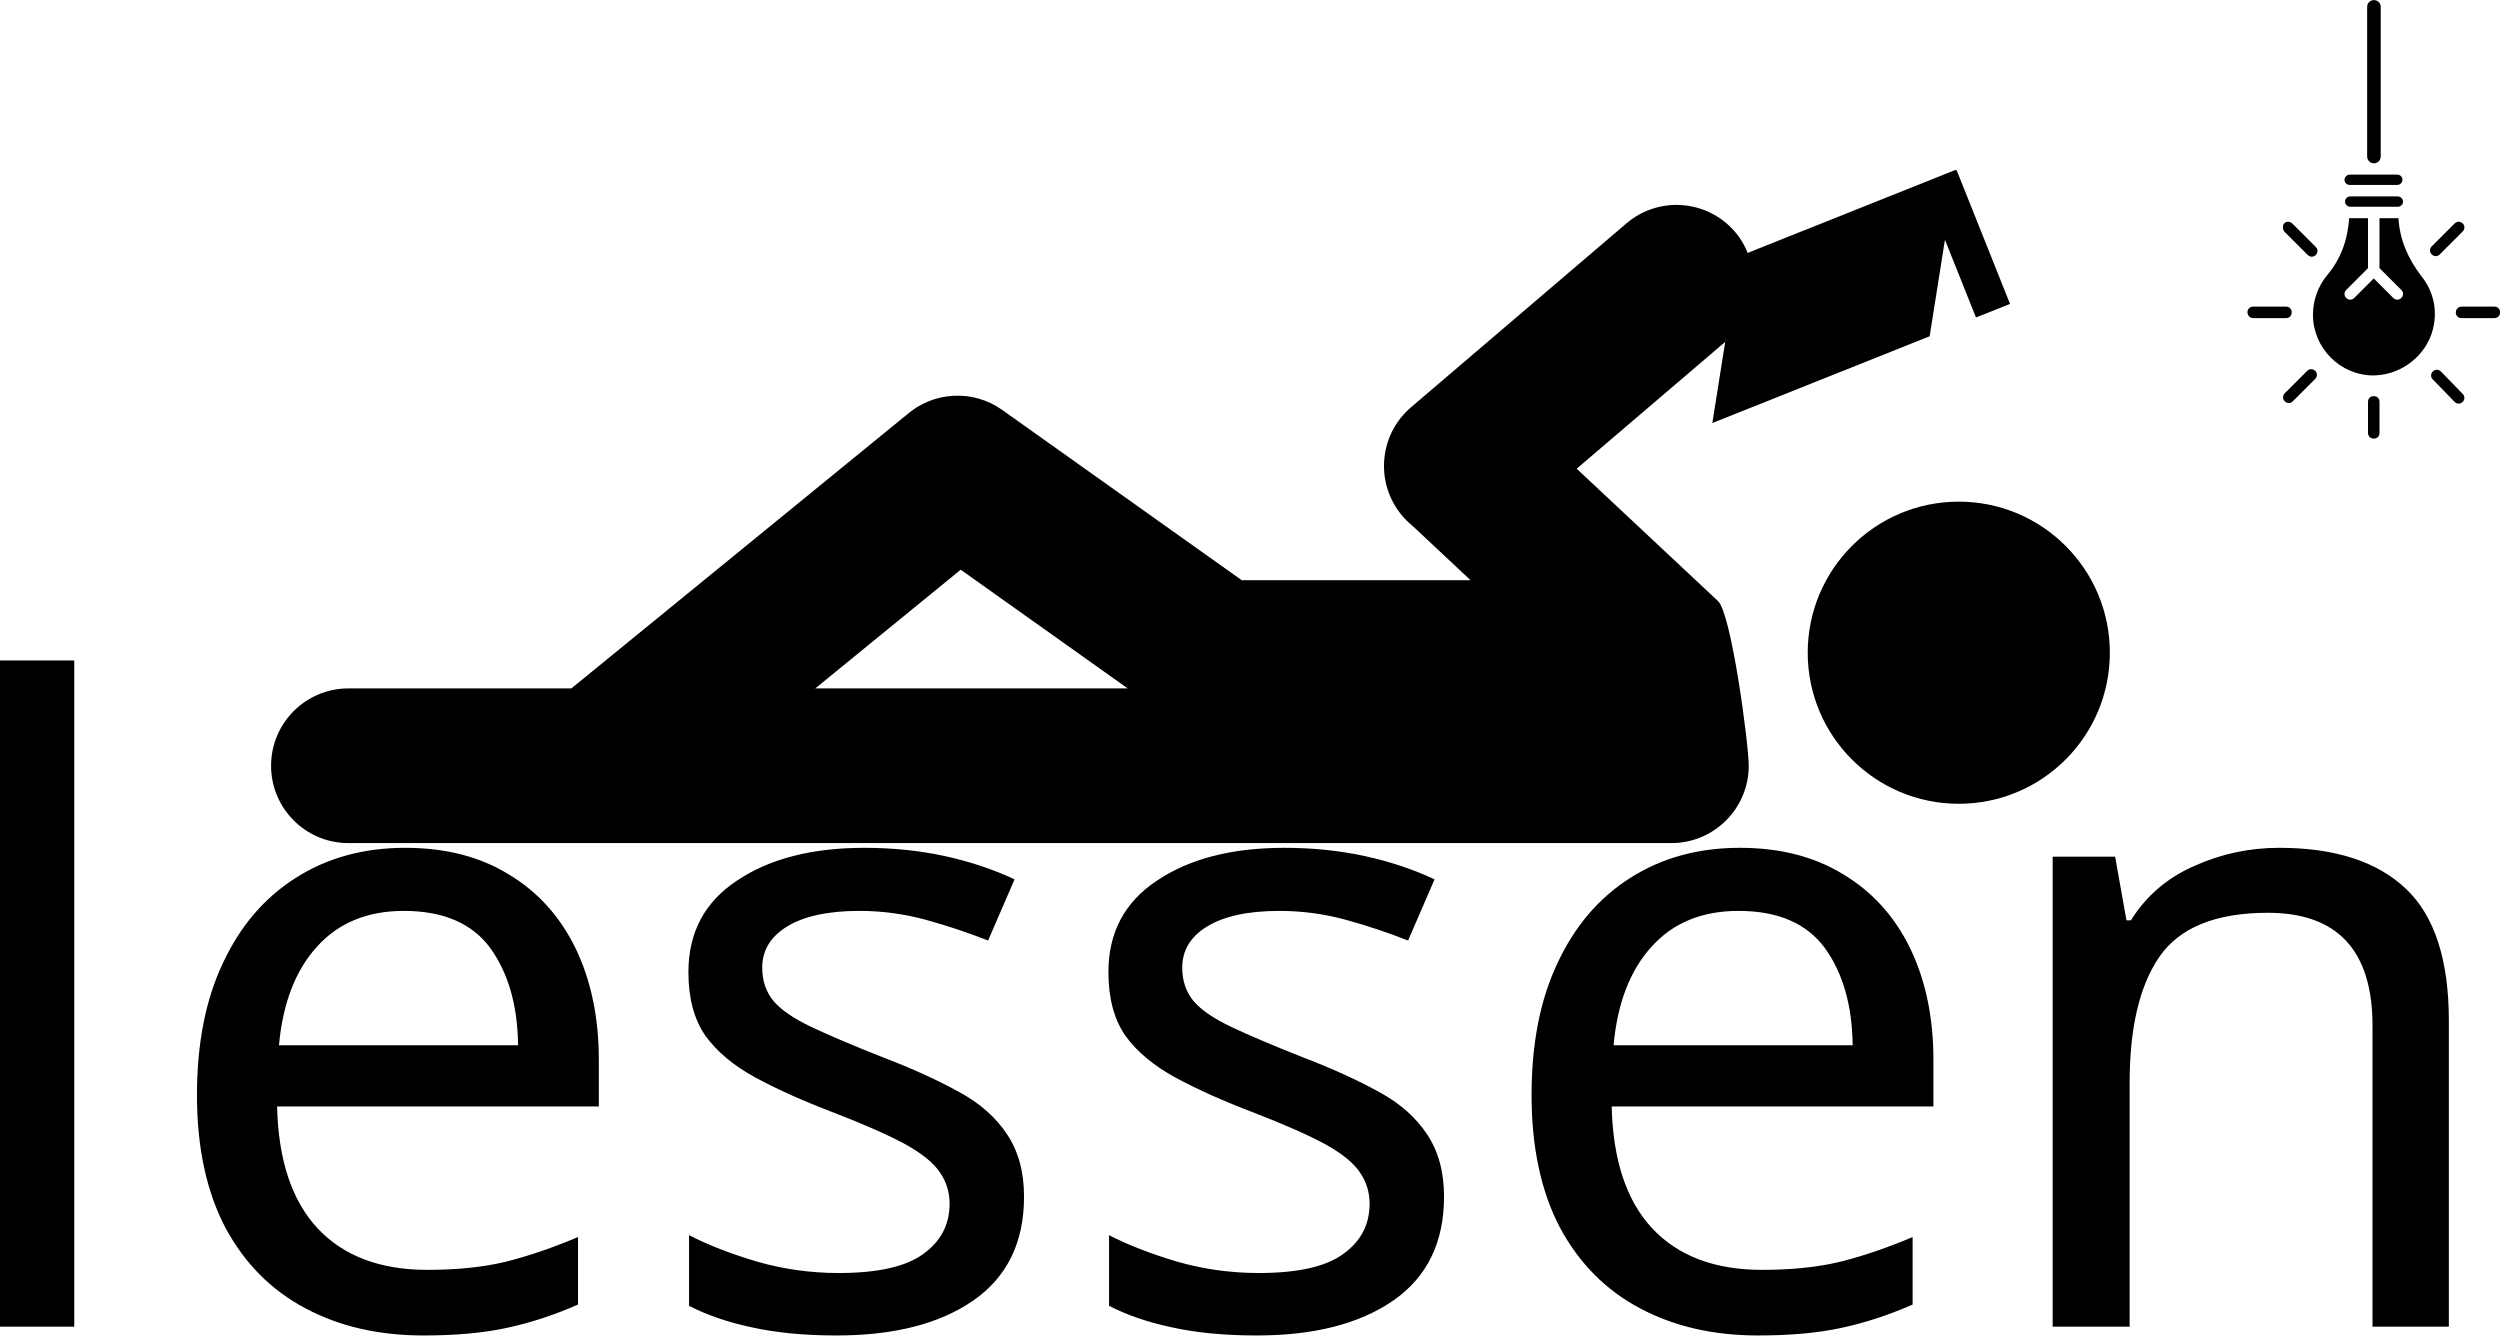
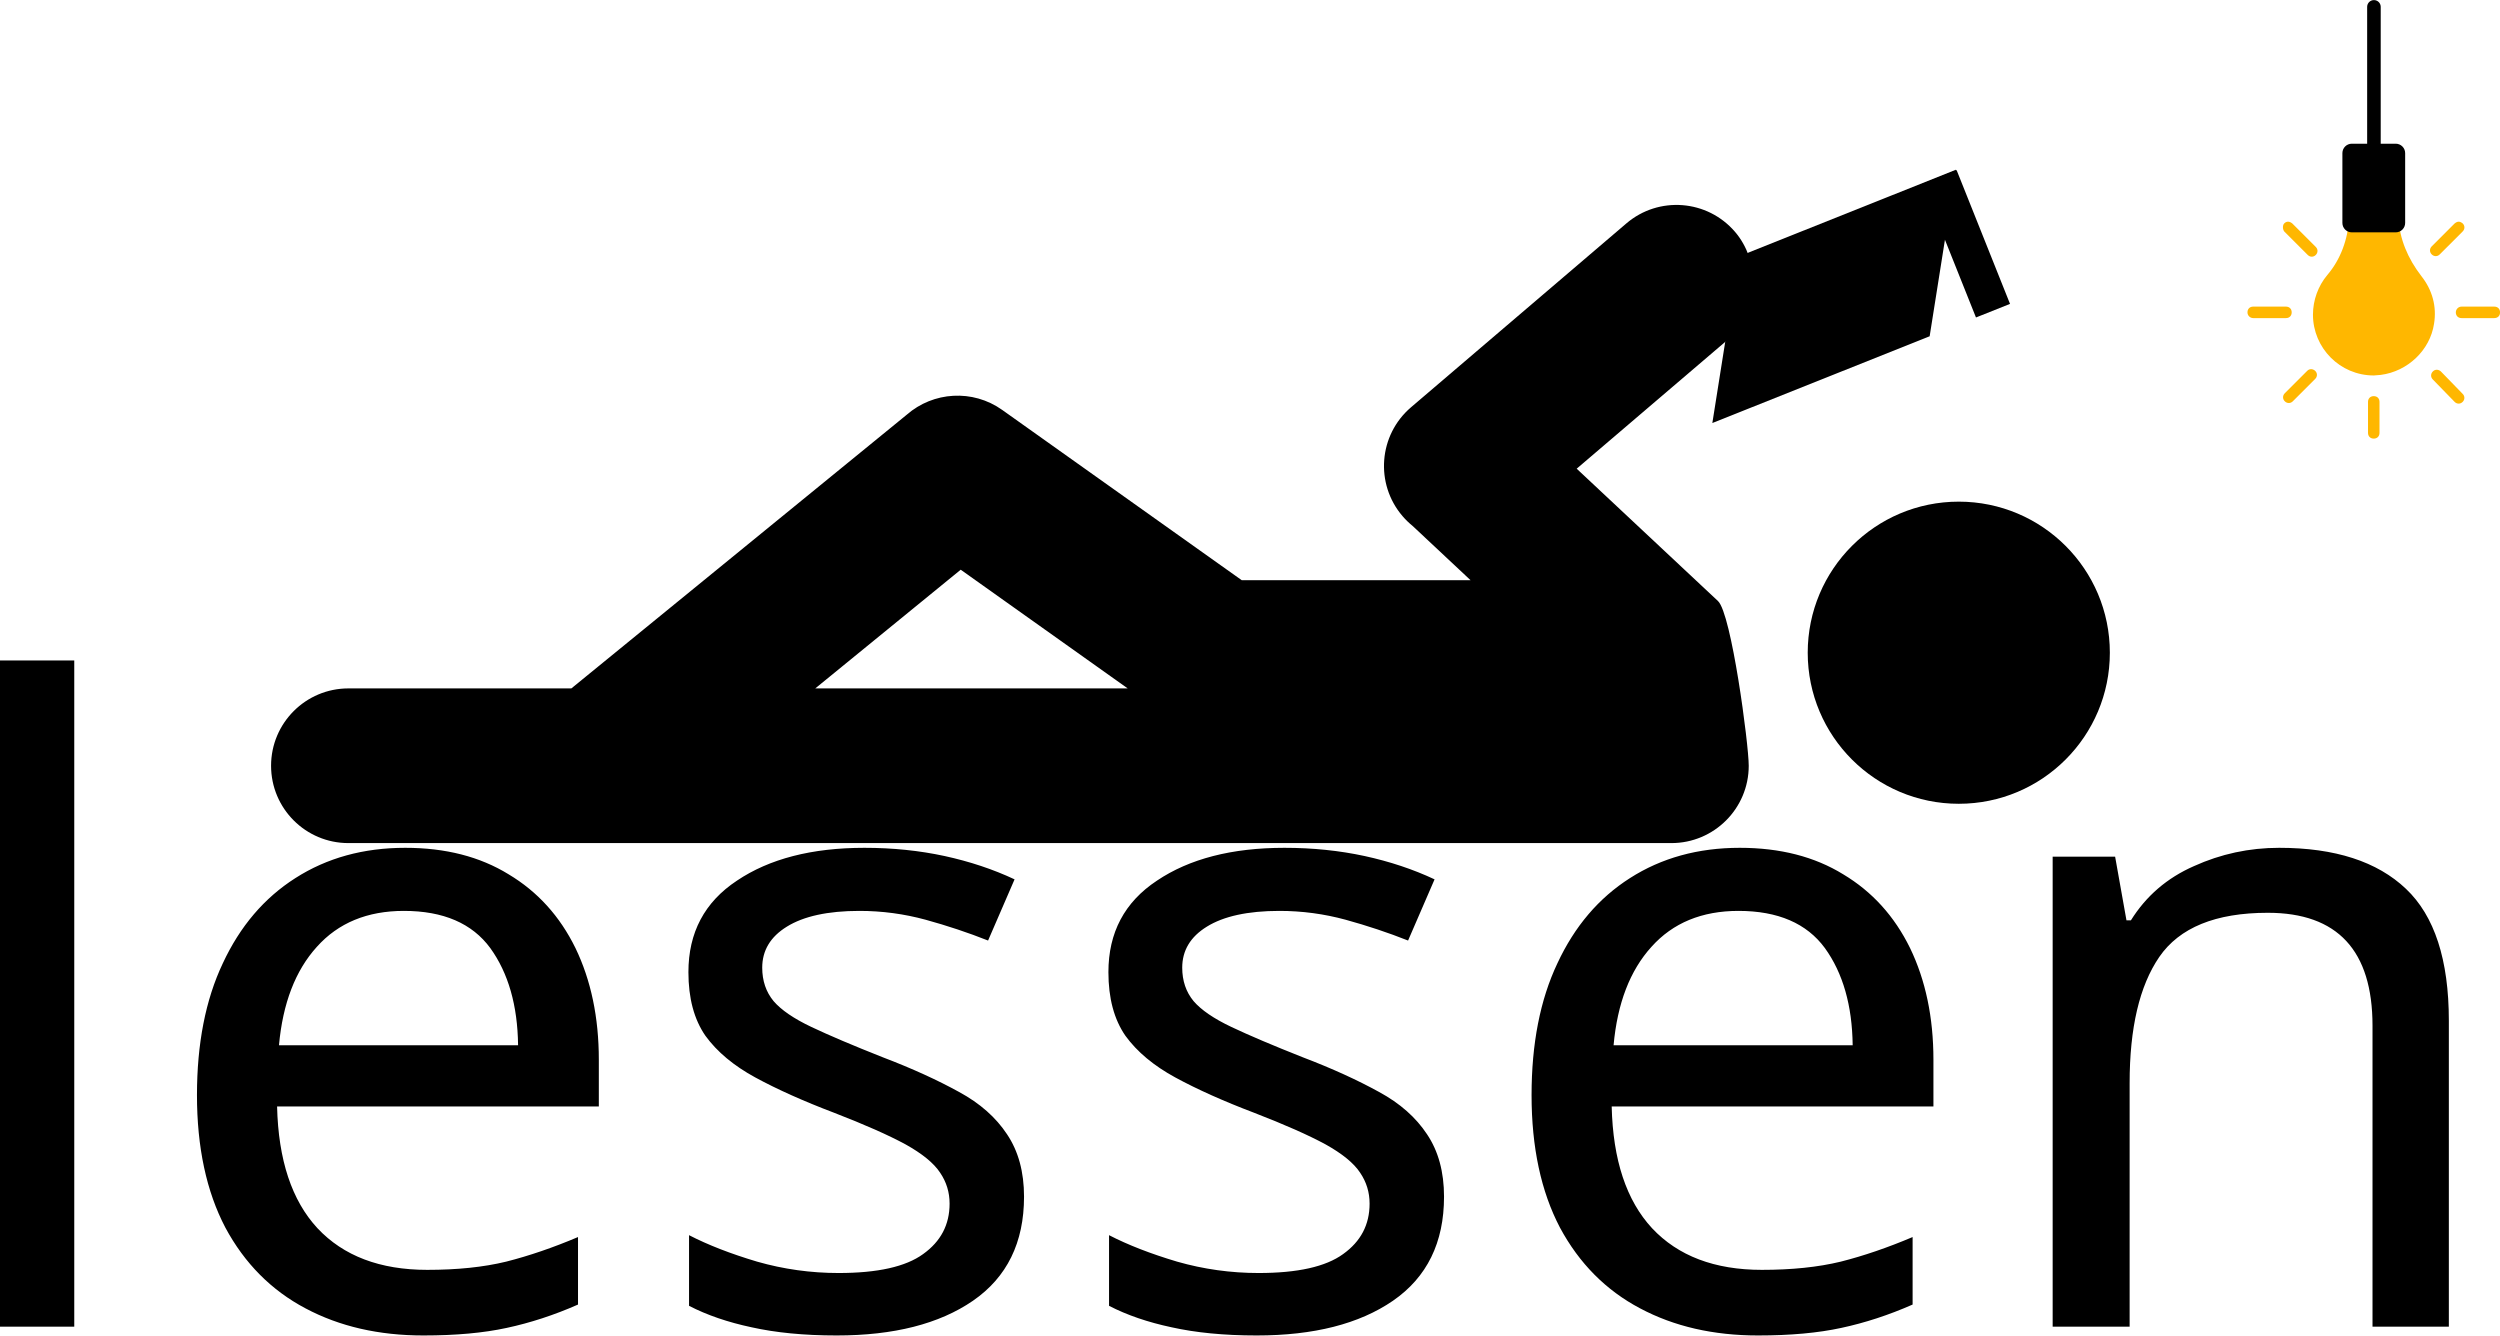
<svg xmlns="http://www.w3.org/2000/svg" width="97.539mm" height="52.102mm" viewBox="0 0 97.539 52.102" version="1.1" id="svg5423">
  <defs id="defs5417" />
  <g id="layer1" transform="translate(-46.11238,-238.5283)">
    <g id="g1604" transform="matrix(1.977176,0,0,1.977176,-803.0802,-251.1714)" style="fill:#000000;stroke-width:0.506">
      <g id="g916" transform="matrix(0.796729,0,0,0.796729,91.03517,53.17036)" style="stroke-width:0.635">
        <g id="g3257" transform="translate(2.568526,-1.26962)">
          <text id="text1000" y="278.258" x="420.336" style="color:#000000;font-style:normal;font-variant:normal;font-weight:300;font-stretch:normal;font-size:21.718px;line-height:130%;font-family:Quicksand;-inkscape-font-specification:'Quicksand Light';text-indent:0;text-align:start;text-decoration:none;text-decoration-line:none;text-decoration-style:solid;text-decoration-color:#000000;letter-spacing:0px;word-spacing:0px;text-transform:none;writing-mode:lr-tb;direction:ltr;baseline-shift:baseline;text-anchor:start;white-space:normal;clip-rule:nonzero;display:inline;overflow:visible;visibility:visible;opacity:1;isolation:auto;mix-blend-mode:normal;color-interpolation:sRGB;color-interpolation-filters:linearRGB;solid-color:#000000;solid-opacity:1;fill:#000000;fill-opacity:1;fill-rule:nonzero;stroke:none;stroke-width:0.457px;stroke-linecap:butt;stroke-linejoin:miter;stroke-miterlimit:4;stroke-dasharray:none;stroke-dashoffset:0;stroke-opacity:1;color-rendering:auto;image-rendering:auto;shape-rendering:auto;text-rendering:auto;enable-background:accumulate" xml:space="preserve">
            <tspan style="font-style:normal;font-variant:normal;font-weight:300;font-stretch:normal;font-family:Quicksand;-inkscape-font-specification:'Quicksand Light';stroke-width:0.457px" y="278.258" x="420.336" id="tspan998">lessen</tspan>
          </text>
          <g transform="matrix(-0.5060211,0,0,0.5060211,477.0324,232.6635)" id="g3159" style="fill:#000000;stroke-width:0.211">
            <circle style="fill:#000000;stroke-width:0.211" cx="12.394" cy="57.118" r="7.394" id="circle3139" />
            <path style="fill:#000000;stroke-width:0.211" d="M 91.214,58.865 H 80.302 L 63.879,45.463 c -1.286,-1.12 -3.216,-1.259 -4.667,-0.227 l -11.723,8.334 -11.2,2.44e-4 2.84,-2.66 c 0.175,-0.142 0.34,-0.302 0.492,-0.479 1.356,-1.584 1.17,-3.968 -0.414,-5.324 L 28.667,36.108 c -1.584,-1.356 -3.968,-1.17 -5.324,0.414 -0.308,0.36 -0.525,0.763 -0.676,1.184 l 0.524,3.526 c 0.164,0.22 0.349,0.427 0.566,0.613 l 7.339,6.266 -6.917,6.479 c -0.657,0.614 -1.504,7.004 -1.504,8.06 0,2.091 1.695,3.786 3.786,3.786 H 91.214 C 93.305,66.437 95,64.742 95,62.651 95,60.56 93.305,58.865 91.214,58.865 Z m -38.142,0 8.173,-5.81 7.119,5.81 z" id="path3141" />
            <g style="fill:#000000;stroke:none;stroke-width:1.716" id="g1251-5-1-3" transform="matrix(-0.1046984,-0.7233725,0.7233725,-0.1046984,-30.21463,130.1708)">
              <rect ry="0" transform="matrix(0.5,-0.8660254,-0.9999101,0.01340771,0,0)" y="-168.225" x="-106.984" height="11.294" width="15.669" id="rect1229-6-0-0" style="color:#000000;clip-rule:nonzero;display:inline;overflow:visible;visibility:visible;opacity:1;isolation:auto;mix-blend-mode:normal;color-interpolation:sRGB;color-interpolation-filters:linearRGB;solid-color:#000000;solid-opacity:1;fill:#000000;fill-opacity:1;fill-rule:evenodd;stroke:none;stroke-width:1.852;stroke-linecap:square;stroke-linejoin:round;stroke-miterlimit:4;stroke-dasharray:none;stroke-dashoffset:0;stroke-opacity:1;paint-order:fill markers stroke;color-rendering:auto;image-rendering:auto;shape-rendering:auto;text-rendering:auto;enable-background:accumulate" />
              <rect transform="rotate(30)" y="5.232" x="134.861" height="2.455" width="9.645" id="rect1246-5-3-3" style="color:#000000;clip-rule:nonzero;display:inline;overflow:visible;visibility:visible;opacity:1;isolation:auto;mix-blend-mode:normal;color-interpolation:sRGB;color-interpolation-filters:linearRGB;solid-color:#000000;solid-opacity:1;fill:#000000;fill-opacity:1;fill-rule:evenodd;stroke:none;stroke-width:1.716;stroke-linecap:square;stroke-linejoin:round;stroke-miterlimit:4;stroke-dasharray:none;stroke-dashoffset:0;stroke-opacity:1;paint-order:fill markers stroke;color-rendering:auto;image-rendering:auto;shape-rendering:auto;text-rendering:auto;enable-background:accumulate" />
            </g>
          </g>
-           <g id="g1092" transform="matrix(0.8678909,0,0,0.8678909,426.6792,40.61264)" style="stroke-width:0.731">
-             <path id="path1076" d="m 61.946,240.943 c -0.066,0 -0.147,0.065 -0.147,0.147 0,0.082 0.065,0.147 0.147,0.147 h 1.359 c 0.082,0 0.148,-0.065 0.148,-0.147 0,-0.082 -0.066,-0.147 -0.148,-0.147 z" style="fill:#000000;fill-opacity:1;stroke:none;stroke-width:0.49;stroke-linecap:round;stroke-linejoin:round;stroke-miterlimit:4;stroke-dasharray:none;stroke-dashoffset:0;stroke-opacity:1;paint-order:markers stroke fill" />
-             <path id="path1074" d="m 61.963,241.565 c -0.082,0 -0.148,0.065 -0.148,0.147 0,0.082 0.066,0.148 0.148,0.148 h 1.359 c 0.082,0 0.147,-0.066 0.147,-0.148 0,-0.082 -0.082,-0.147 -0.147,-0.147 z" style="fill:#000000;fill-opacity:1;stroke:none;stroke-width:0.49;stroke-linecap:round;stroke-linejoin:round;stroke-miterlimit:4;stroke-dasharray:none;stroke-dashoffset:0;stroke-opacity:1;paint-order:markers stroke fill" />
-             <path id="rect1013" d="m 61.93,242.188 c -0.033,0.606 -0.245,1.179 -0.622,1.621 -0.262,0.311 -0.409,0.721 -0.409,1.13 0,0.95 0.77,1.736 1.736,1.736 0.066,0 0.131,-0.016 0.196,-0.016 0.77,-0.098 1.409,-0.704 1.523,-1.458 0.082,-0.491 -0.049,-0.967 -0.36,-1.36 -0.393,-0.508 -0.622,-1.064 -0.655,-1.654 h -0.541 v 1.425 l 0.622,0.622 c 0.066,0.066 0.066,0.164 0,0.229 -0.066,0.066 -0.163,0.066 -0.229,0 l -0.557,-0.557 -0.557,0.557 c -0.066,0.066 -0.163,0.066 -0.229,0 -0.066,-0.066 -0.066,-0.164 0,-0.229 l 0.622,-0.622 v -1.425 z" style="fill:#000000;fill-opacity:1;stroke:none;stroke-width:0.49;stroke-linecap:round;stroke-linejoin:round;stroke-miterlimit:4;stroke-dasharray:none;stroke-dashoffset:0;stroke-opacity:1;paint-order:markers stroke fill" />
-             <path d="m 59.194,245.038 h 0.934 c 0.098,0 0.164,-0.066 0.164,-0.164 0,-0.098 -0.066,-0.164 -0.164,-0.164 h -0.934 c -0.098,0 -0.164,0.066 -0.164,0.164 0,0.098 0.082,0.164 0.164,0.164 z" id="path922" style="fill:#000000;stroke-width:0.151" />
-             <path d="m 64.976,244.874 c 0,0.098 0.066,0.164 0.164,0.164 h 0.934 c 0.098,0 0.164,-0.066 0.164,-0.164 0,-0.098 -0.066,-0.164 -0.164,-0.164 h -0.934 c -0.098,0 -0.164,0.082 -0.164,0.164 z" id="path924" style="fill:#000000;stroke-width:0.151" />
-             <path d="m 62.634,247.265 c -0.098,0 -0.164,0.066 -0.164,0.164 v 0.884 c 0,0.098 0.066,0.164 0.164,0.164 0.098,0 0.164,-0.066 0.164,-0.164 v -0.884 c 0,-0.098 -0.066,-0.164 -0.164,-0.164 z" id="path926" style="fill:#000000;stroke-width:0.151" />
-             <path d="m 60.849,246.495 c -0.049,0 -0.082,0.016 -0.115,0.049 l -0.639,0.639 c -0.066,0.066 -0.066,0.164 0,0.229 0.066,0.066 0.164,0.066 0.229,0 l 0.639,-0.639 c 0.066,-0.066 0.066,-0.164 0,-0.229 -0.033,-0.033 -0.082,-0.049 -0.115,-0.049 z" id="path928" style="fill:#000000;stroke-width:0.151" />
-             <path d="m 64.288,243.22 c 0.066,0.066 0.164,0.066 0.229,0 l 0.655,-0.655 c 0.066,-0.066 0.066,-0.164 0,-0.229 -0.082,-0.066 -0.147,-0.066 -0.229,0 l -0.655,0.655 c -0.066,0.066 -0.066,0.164 0,0.229 z" id="path930" style="fill:#000000;stroke-width:0.151" />
-             <path d="m 60.079,242.565 0.671,0.671 c 0.066,0.066 0.164,0.066 0.229,0 0.066,-0.066 0.066,-0.164 0,-0.229 l -0.671,-0.671 c -0.082,-0.066 -0.164,-0.066 -0.229,0 -0.049,0.049 -0.049,0.164 0,0.229 z" id="path932" style="fill:#000000;stroke-width:0.151" />
-             <path d="m 64.55,246.561 c -0.033,-0.033 -0.082,-0.049 -0.115,-0.049 -0.049,0 -0.082,0.016 -0.115,0.049 -0.066,0.066 -0.066,0.164 0,0.229 l 0.622,0.639 c 0.066,0.066 0.164,0.066 0.229,0 0.066,-0.066 0.066,-0.164 0,-0.229 z" id="path934" style="fill:#000000;stroke-width:0.151" />
-             <path style="fill:none;stroke:#000000;stroke-width:0.387;stroke-linecap:round;stroke-linejoin:miter;stroke-miterlimit:4;stroke-dasharray:none;stroke-opacity:1" d="m 62.639,240.427 v -4.271" id="path1097" />
+           <g id="g1092-2" transform="matrix(0.8678909,0,0,0.8678909,426.6792,40.61264)" style="fill:#000000;stroke-width:0.731">
+             <path id="rect1013-2" d="m 61.93,242.188 c -0.033,0.606 -0.245,1.179 -0.622,1.621 -0.262,0.311 -0.409,0.721 -0.409,1.13 0,0.95 0.77,1.736 1.736,1.736 0.066,0 0.131,-0.016 0.196,-0.016 0.77,-0.098 1.409,-0.704 1.523,-1.458 0.082,-0.491 -0.049,-0.967 -0.36,-1.36 -0.393,-0.508 -0.622,-1.064 -0.655,-1.654 z" style="fill:#ffb700;fill-opacity:1;stroke:none;stroke-width:0.49;stroke-linecap:round;stroke-linejoin:round;stroke-miterlimit:4;stroke-dasharray:none;stroke-dashoffset:0;stroke-opacity:1;paint-order:markers stroke fill" />
+             <path d="m 59.194,245.038 h 0.934 c 0.098,0 0.164,-0.066 0.164,-0.164 0,-0.098 -0.066,-0.164 -0.164,-0.164 h -0.934 c -0.098,0 -0.164,0.066 -0.164,0.164 0,0.098 0.082,0.164 0.164,0.164 z" id="path922-5" style="fill:#ffb700;stroke-width:0.151" />
+             <path d="m 64.976,244.874 c 0,0.098 0.066,0.164 0.164,0.164 h 0.934 c 0.098,0 0.164,-0.066 0.164,-0.164 0,-0.098 -0.066,-0.164 -0.164,-0.164 h -0.934 c -0.098,0 -0.164,0.082 -0.164,0.164 z" id="path924-2" style="fill:#ffb700;stroke-width:0.151" />
+             <path d="m 62.634,247.265 c -0.098,0 -0.164,0.066 -0.164,0.164 v 0.884 c 0,0.098 0.066,0.164 0.164,0.164 0.098,0 0.164,-0.066 0.164,-0.164 v -0.884 c 0,-0.098 -0.066,-0.164 -0.164,-0.164 z" id="path926-3" style="fill:#ffb700;stroke-width:0.151" />
+             <path d="m 60.849,246.495 c -0.049,0 -0.082,0.016 -0.115,0.049 l -0.639,0.639 c -0.066,0.066 -0.066,0.164 0,0.229 0.066,0.066 0.164,0.066 0.229,0 l 0.639,-0.639 c 0.066,-0.066 0.066,-0.164 0,-0.229 -0.033,-0.033 -0.082,-0.049 -0.115,-0.049 z" id="path928-2" style="fill:#ffb700;stroke-width:0.151" />
+             <path d="m 64.288,243.22 c 0.066,0.066 0.164,0.066 0.229,0 l 0.655,-0.655 c 0.066,-0.066 0.066,-0.164 0,-0.229 -0.082,-0.066 -0.147,-0.066 -0.229,0 l -0.655,0.655 c -0.066,0.066 -0.066,0.164 0,0.229 z" id="path930-7" style="fill:#ffb700;stroke-width:0.151" />
+             <path d="m 60.079,242.565 0.671,0.671 c 0.066,0.066 0.164,0.066 0.229,0 0.066,-0.066 0.066,-0.164 0,-0.229 l -0.671,-0.671 c -0.082,-0.066 -0.164,-0.066 -0.229,0 -0.049,0.049 -0.049,0.164 0,0.229 z" id="path932-3" style="fill:#ffb700;stroke-width:0.151" />
+             <path d="m 64.55,246.561 c -0.033,-0.033 -0.082,-0.049 -0.115,-0.049 -0.049,0 -0.082,0.016 -0.115,0.049 -0.066,0.066 -0.066,0.164 0,0.229 l 0.622,0.639 c 0.066,0.066 0.164,0.066 0.229,0 0.066,-0.066 0.066,-0.164 0,-0.229 z" id="path934-9" style="fill:#ffb700;stroke-width:0.151" />
+             <path style="fill:none;stroke:#000000;stroke-width:0.387;stroke-linecap:round;stroke-linejoin:miter;stroke-miterlimit:4;stroke-dasharray:none;stroke-opacity:1" d="m 62.639,240.427 v -4.271" id="path1097-0" />
+             <rect rx="0.269" style="fill:#000000;fill-opacity:1;stroke:none;stroke-width:0.387;stroke-linecap:round;stroke-linejoin:round;stroke-miterlimit:4;stroke-dasharray:none;stroke-dashoffset:0;stroke-opacity:1;paint-order:markers stroke fill" id="rect5341" width="1.791" height="2.53" x="61.739" y="240.061" ry="0.269" />
          </g>
        </g>
      </g>
    </g>
  </g>
</svg>
